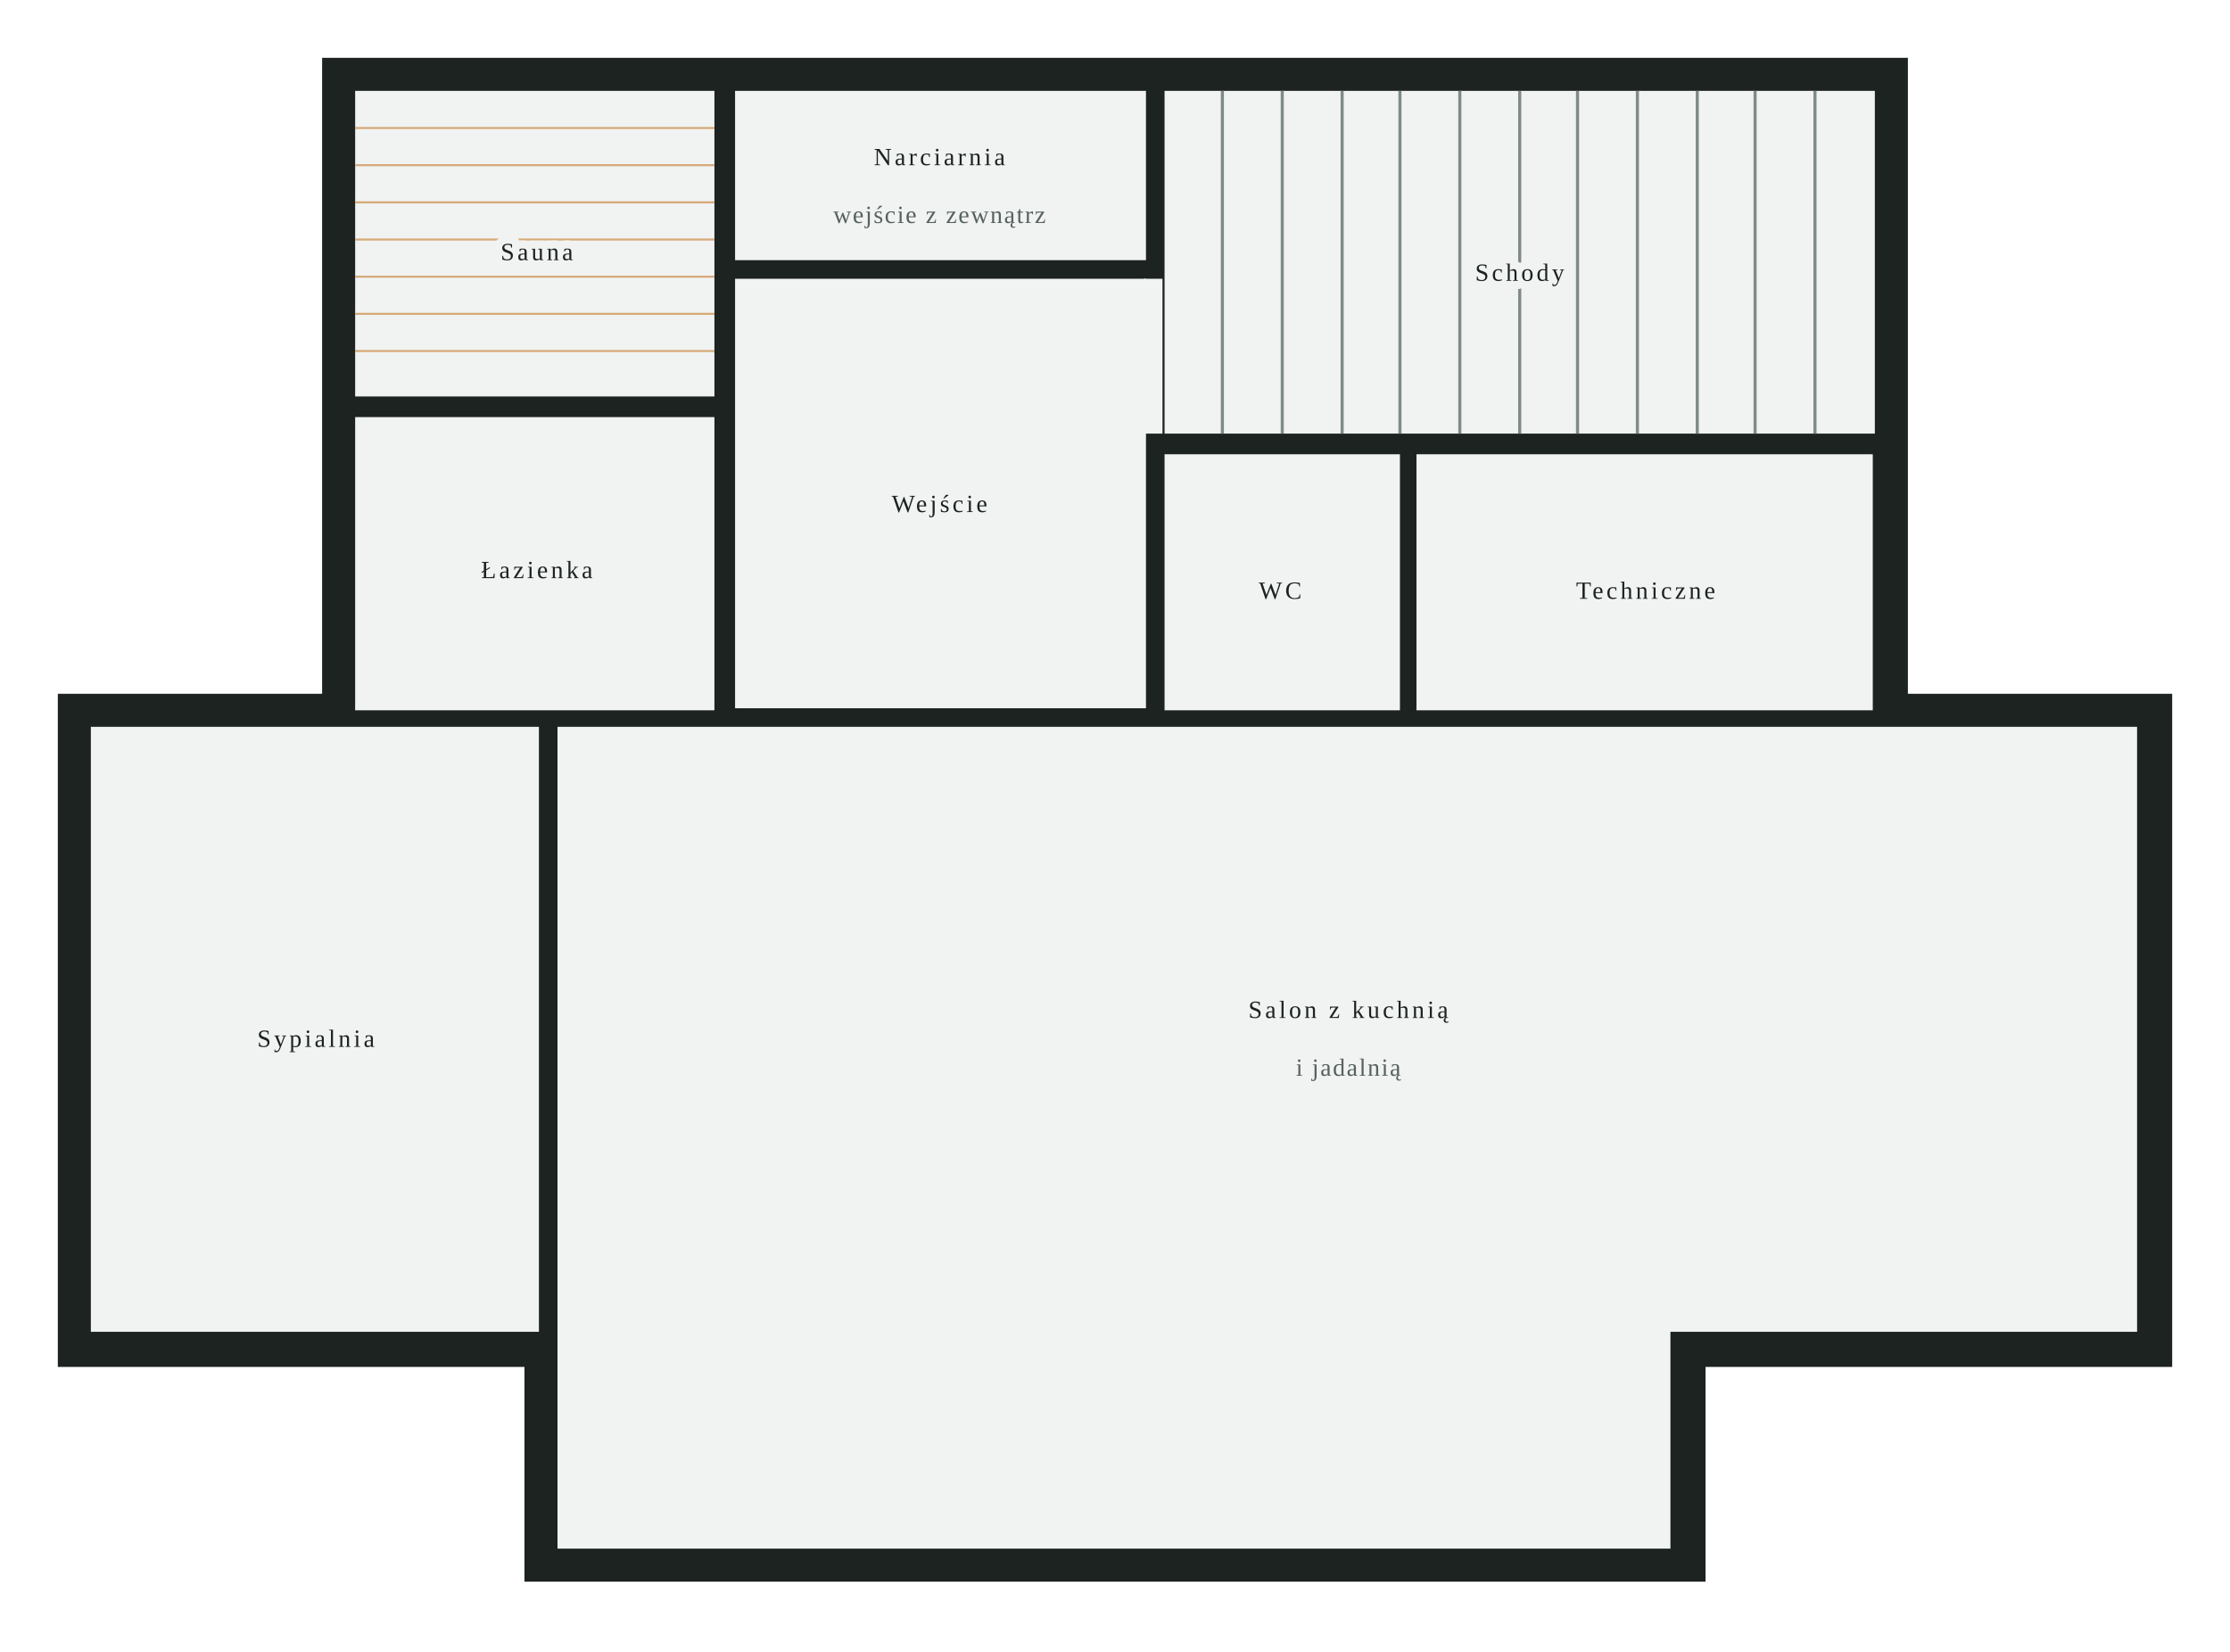
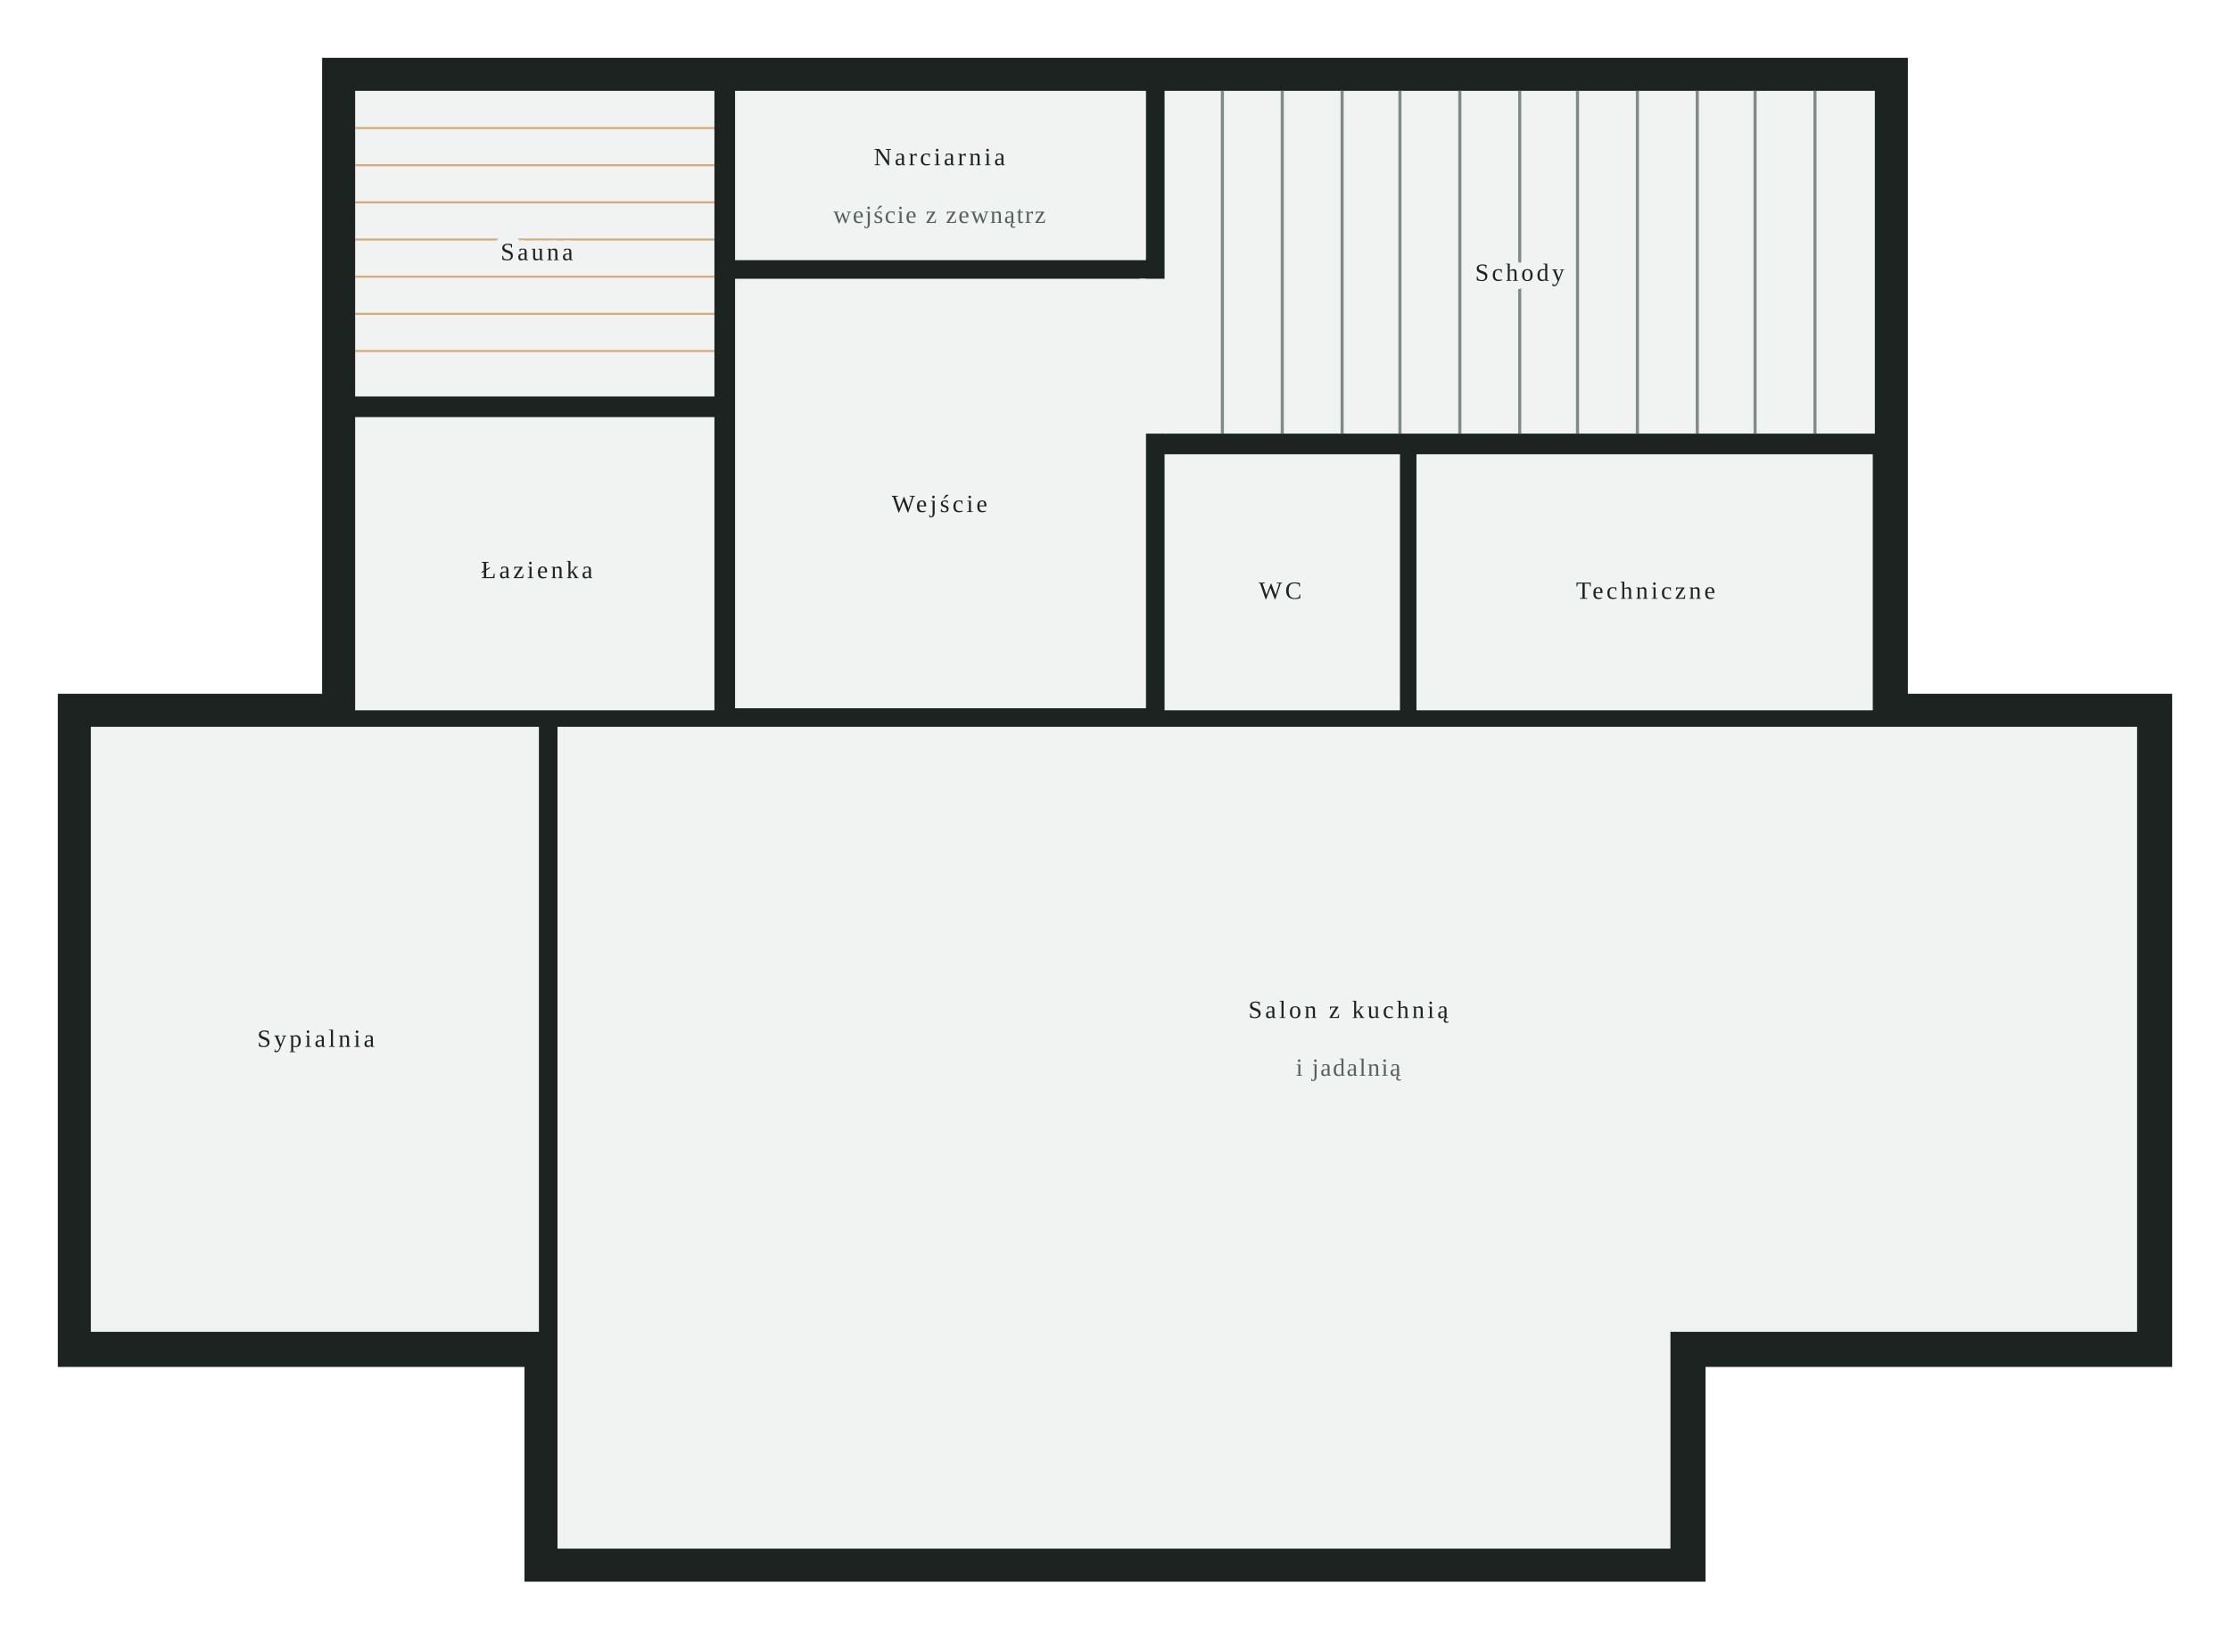
<svg xmlns="http://www.w3.org/2000/svg" viewBox="-40 -40 1080 800" role="img" aria-label="Rzut poglądowy domku, układ z salonem na parterze: parter">
  <style>.bryla{fill:var(--color-atrament,#1c2321);stroke:var(--color-atrament,#1c2321);stroke-width:24;stroke-linejoin:miter}.pokoj{fill:var(--color-tlo,#f1f3f2)}.pokoj.skos{fill:var(--color-tlo-2,#e4e9e7)}.stopnie{stroke:var(--color-linia-mocna,#7f8b86);stroke-width:1.5;vector-effect:non-scaling-stroke}.sauna-deski{stroke:var(--color-bursztyn,#c47a2a);stroke-width:1;opacity:.6;vector-effect:non-scaling-stroke}.nazwa{font:500 19px var(--font-ui,sans-serif);letter-spacing:.12em;text-transform:uppercase;fill:var(--color-atrament,#1c2321);paint-order:stroke;stroke:var(--color-tlo,#f1f3f2);stroke-width:8px;stroke-linejoin:round}.dopisek{font:500 18px var(--font-ui,sans-serif);letter-spacing:.06em;font-variant-numeric:tabular-nums;fill:var(--color-wyciszony,#56625e)}.pokoj-g:hover .pokoj,.pokoj-g:focus .pokoj{fill:var(--color-tlo-2,#e4e9e7)}</style>
  <polygon class="bryla" points="128,0 872,0 872,308 1000,308 1000,610 774,610 774,714 226,714 226,610 0,610 0,308 128,308" />
  <g id="r-sauna" class="pokoj-g" data-nazwa="Sauna">
    <rect class="pokoj" x="132" y="4" width="174" height="148" />
    <line class="sauna-deski" x1="132" y1="22" x2="306" y2="22" />
    <line class="sauna-deski" x1="132" y1="40" x2="306" y2="40" />
    <line class="sauna-deski" x1="132" y1="58" x2="306" y2="58" />
    <line class="sauna-deski" x1="132" y1="76" x2="306" y2="76" />
    <line class="sauna-deski" x1="132" y1="94" x2="306" y2="94" />
    <line class="sauna-deski" x1="132" y1="112" x2="306" y2="112" />
    <line class="sauna-deski" x1="132" y1="130" x2="306" y2="130" />
    <text class="nazwa" x="220" y="86" text-anchor="middle">Sauna</text>
  </g>
  <g id="r-narciarnia" class="pokoj-g" data-nazwa="Narciarnia">
    <rect class="pokoj" x="316" y="4" width="199" height="82" />
    <text class="nazwa" x="415" y="40" text-anchor="middle">Narciarnia</text>
    <text class="dopisek" x="415" y="68" text-anchor="middle">wejście z zewnątrz</text>
  </g>
  <g id="r-lazienka" class="pokoj-g" data-nazwa="Łazienka">
    <rect class="pokoj" x="132" y="162" width="174" height="142" />
    <text class="nazwa" x="220" y="240" text-anchor="middle">Łazienka</text>
  </g>
  <g id="r-wejscie" class="pokoj-g" data-nazwa="Wejście">
    <rect class="pokoj" x="316" y="95" width="199" height="208" />
    <text class="nazwa" x="415" y="208" text-anchor="middle">Wejście</text>
  </g>
  <g id="r-schody" class="pokoj-g" data-nazwa="Schody">
    <rect class="pokoj" x="524" y="4" width="344" height="166" />
    <line class="stopnie" x1="552" y1="4" x2="552" y2="170" />
    <line class="stopnie" x1="581" y1="4" x2="581" y2="170" />
    <line class="stopnie" x1="610" y1="4" x2="610" y2="170" />
    <line class="stopnie" x1="638" y1="4" x2="638" y2="170" />
    <line class="stopnie" x1="667" y1="4" x2="667" y2="170" />
    <line class="stopnie" x1="696" y1="4" x2="696" y2="170" />
    <line class="stopnie" x1="724" y1="4" x2="724" y2="170" />
    <line class="stopnie" x1="753" y1="4" x2="753" y2="170" />
    <line class="stopnie" x1="782" y1="4" x2="782" y2="170" />
    <line class="stopnie" x1="810" y1="4" x2="810" y2="170" />
    <line class="stopnie" x1="839" y1="4" x2="839" y2="170" />
    <text class="nazwa" x="696" y="96" text-anchor="middle">Schody</text>
  </g>
  <g id="r-wc" class="pokoj-g" data-nazwa="WC">
    <rect class="pokoj" x="524" y="180" width="114" height="124" />
    <text class="nazwa" x="580" y="250" text-anchor="middle">WC</text>
  </g>
  <g id="r-techniczne" class="pokoj-g" data-nazwa="Techniczne">
    <rect class="pokoj" x="646" y="180" width="221" height="124" />
    <text class="nazwa" x="757" y="250" text-anchor="middle">Techniczne</text>
  </g>
  <g id="r-sypialnia-1" class="pokoj-g" data-nazwa="Sypialnia">
    <rect class="pokoj" x="4" y="312" width="217" height="293" />
    <text class="nazwa" x="113" y="467" text-anchor="middle">Sypialnia</text>
  </g>
  <g id="r-salon" class="pokoj-g" data-nazwa="Salon z kuchnią">
    <rect class="pokoj" x="230" y="312" width="765" height="293" />
    <rect class="pokoj" x="230" y="601" width="539" height="109" />
    <text class="nazwa" x="613" y="453" text-anchor="middle">Salon z kuchnią</text>
    <text class="dopisek" x="613" y="481" text-anchor="middle">i jadalnią</text>
  </g>
-   <rect class="pokoj" x="514" y="95" width="9" height="75" />
+   <rect class="pokoj" x="512" y="95" width="13" height="75" />
</svg>
